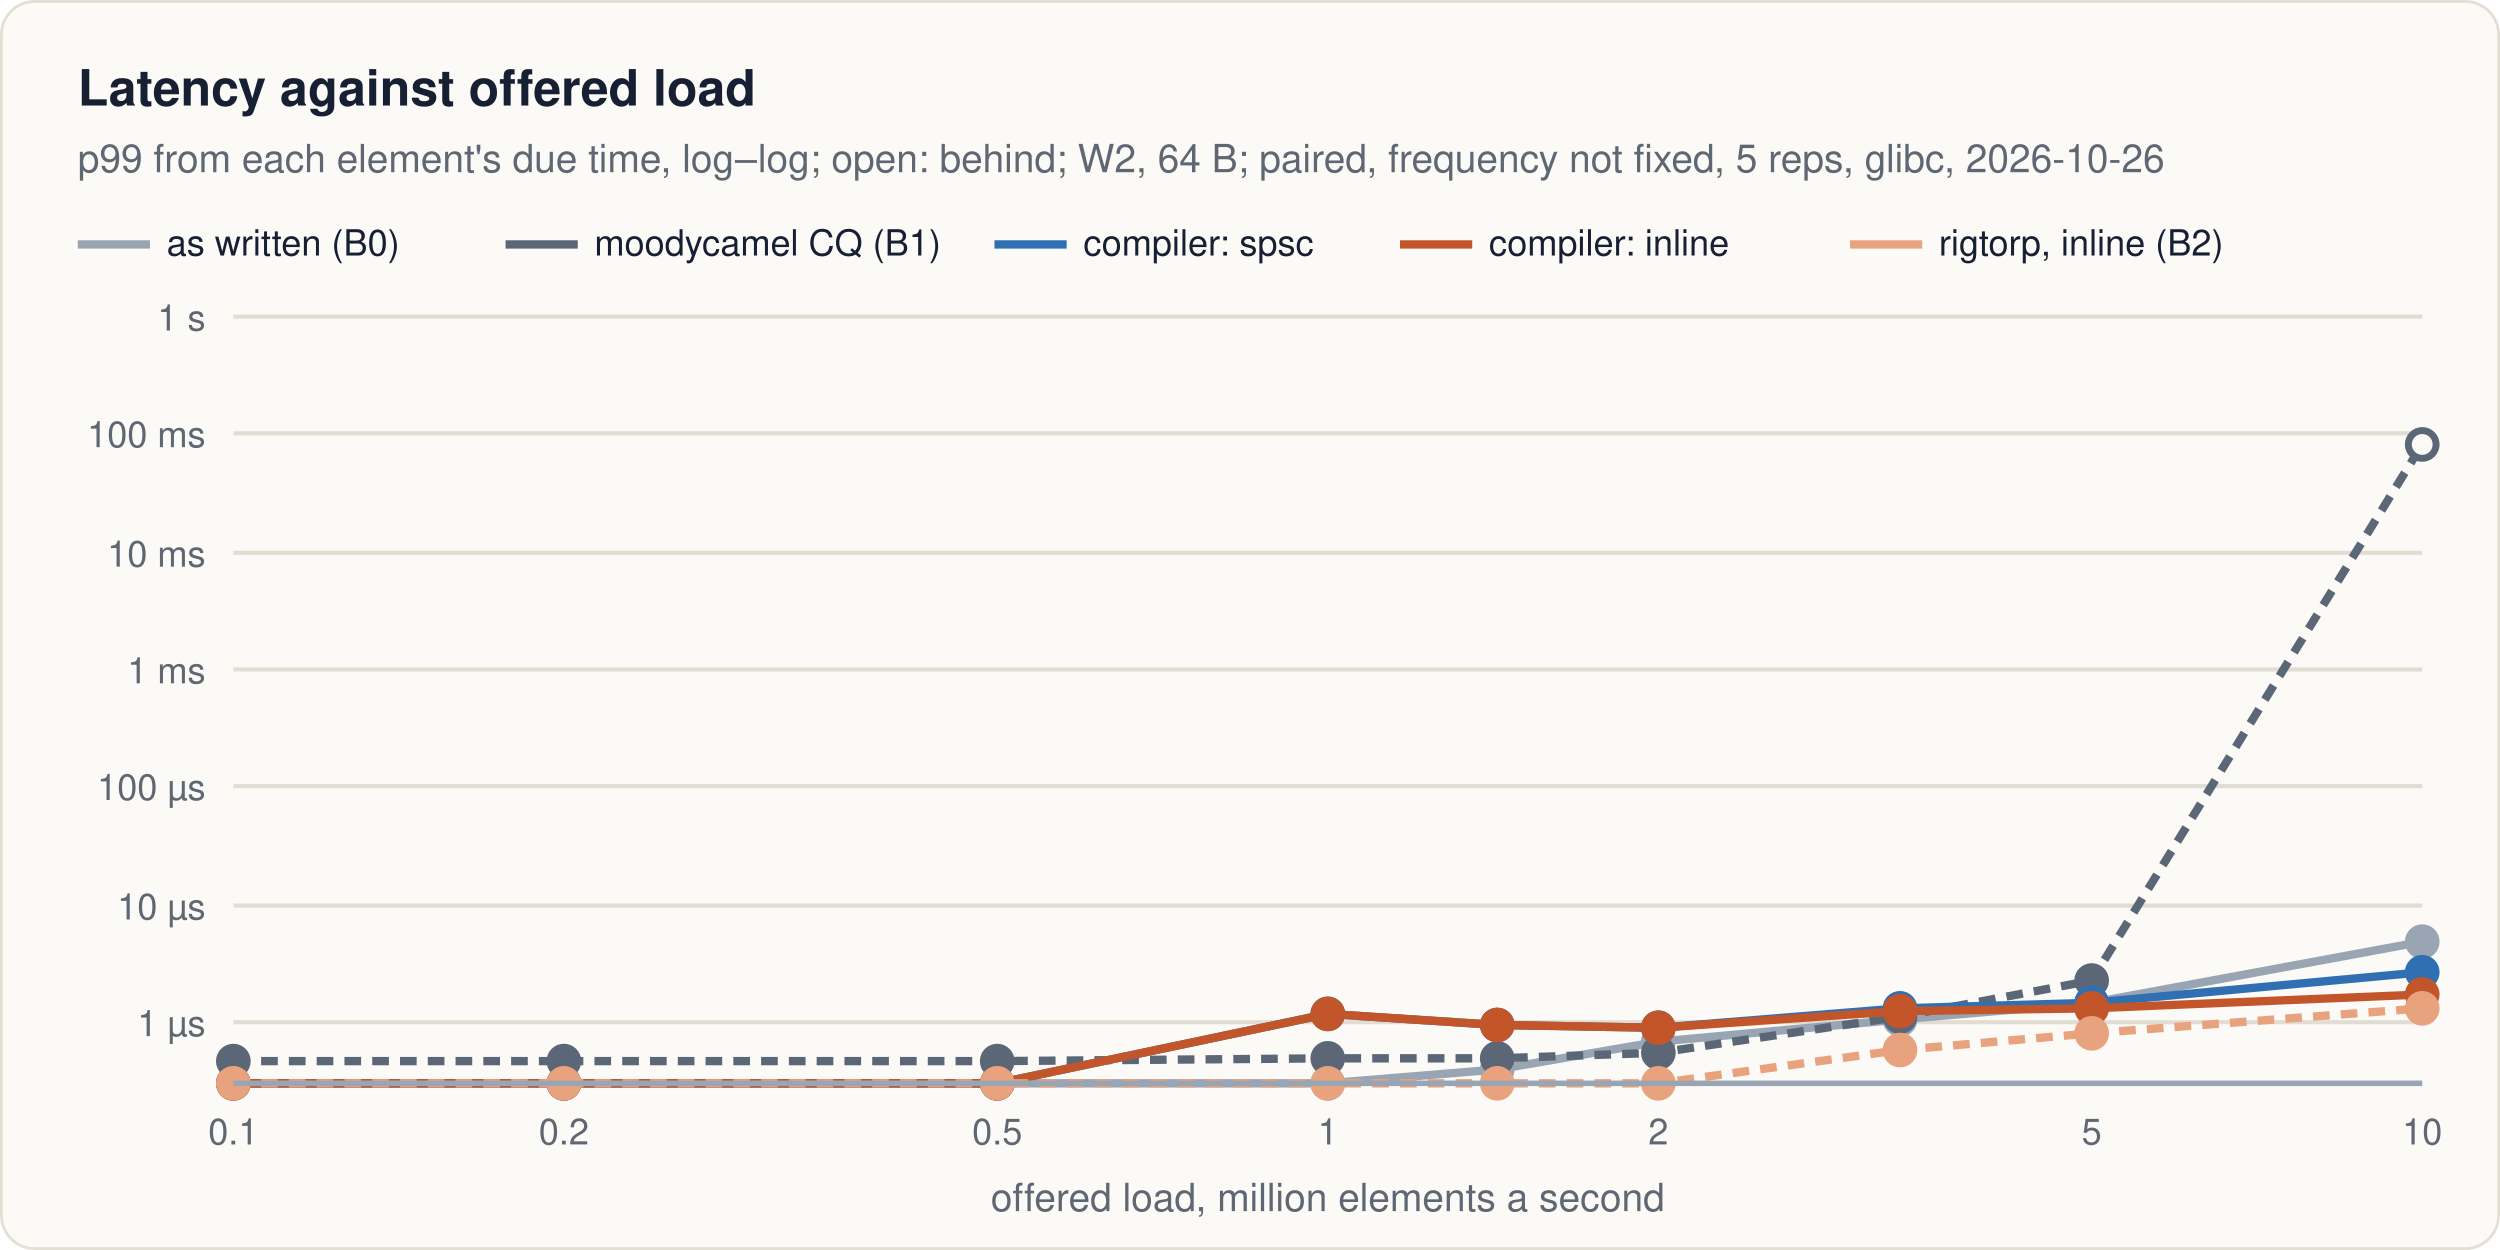
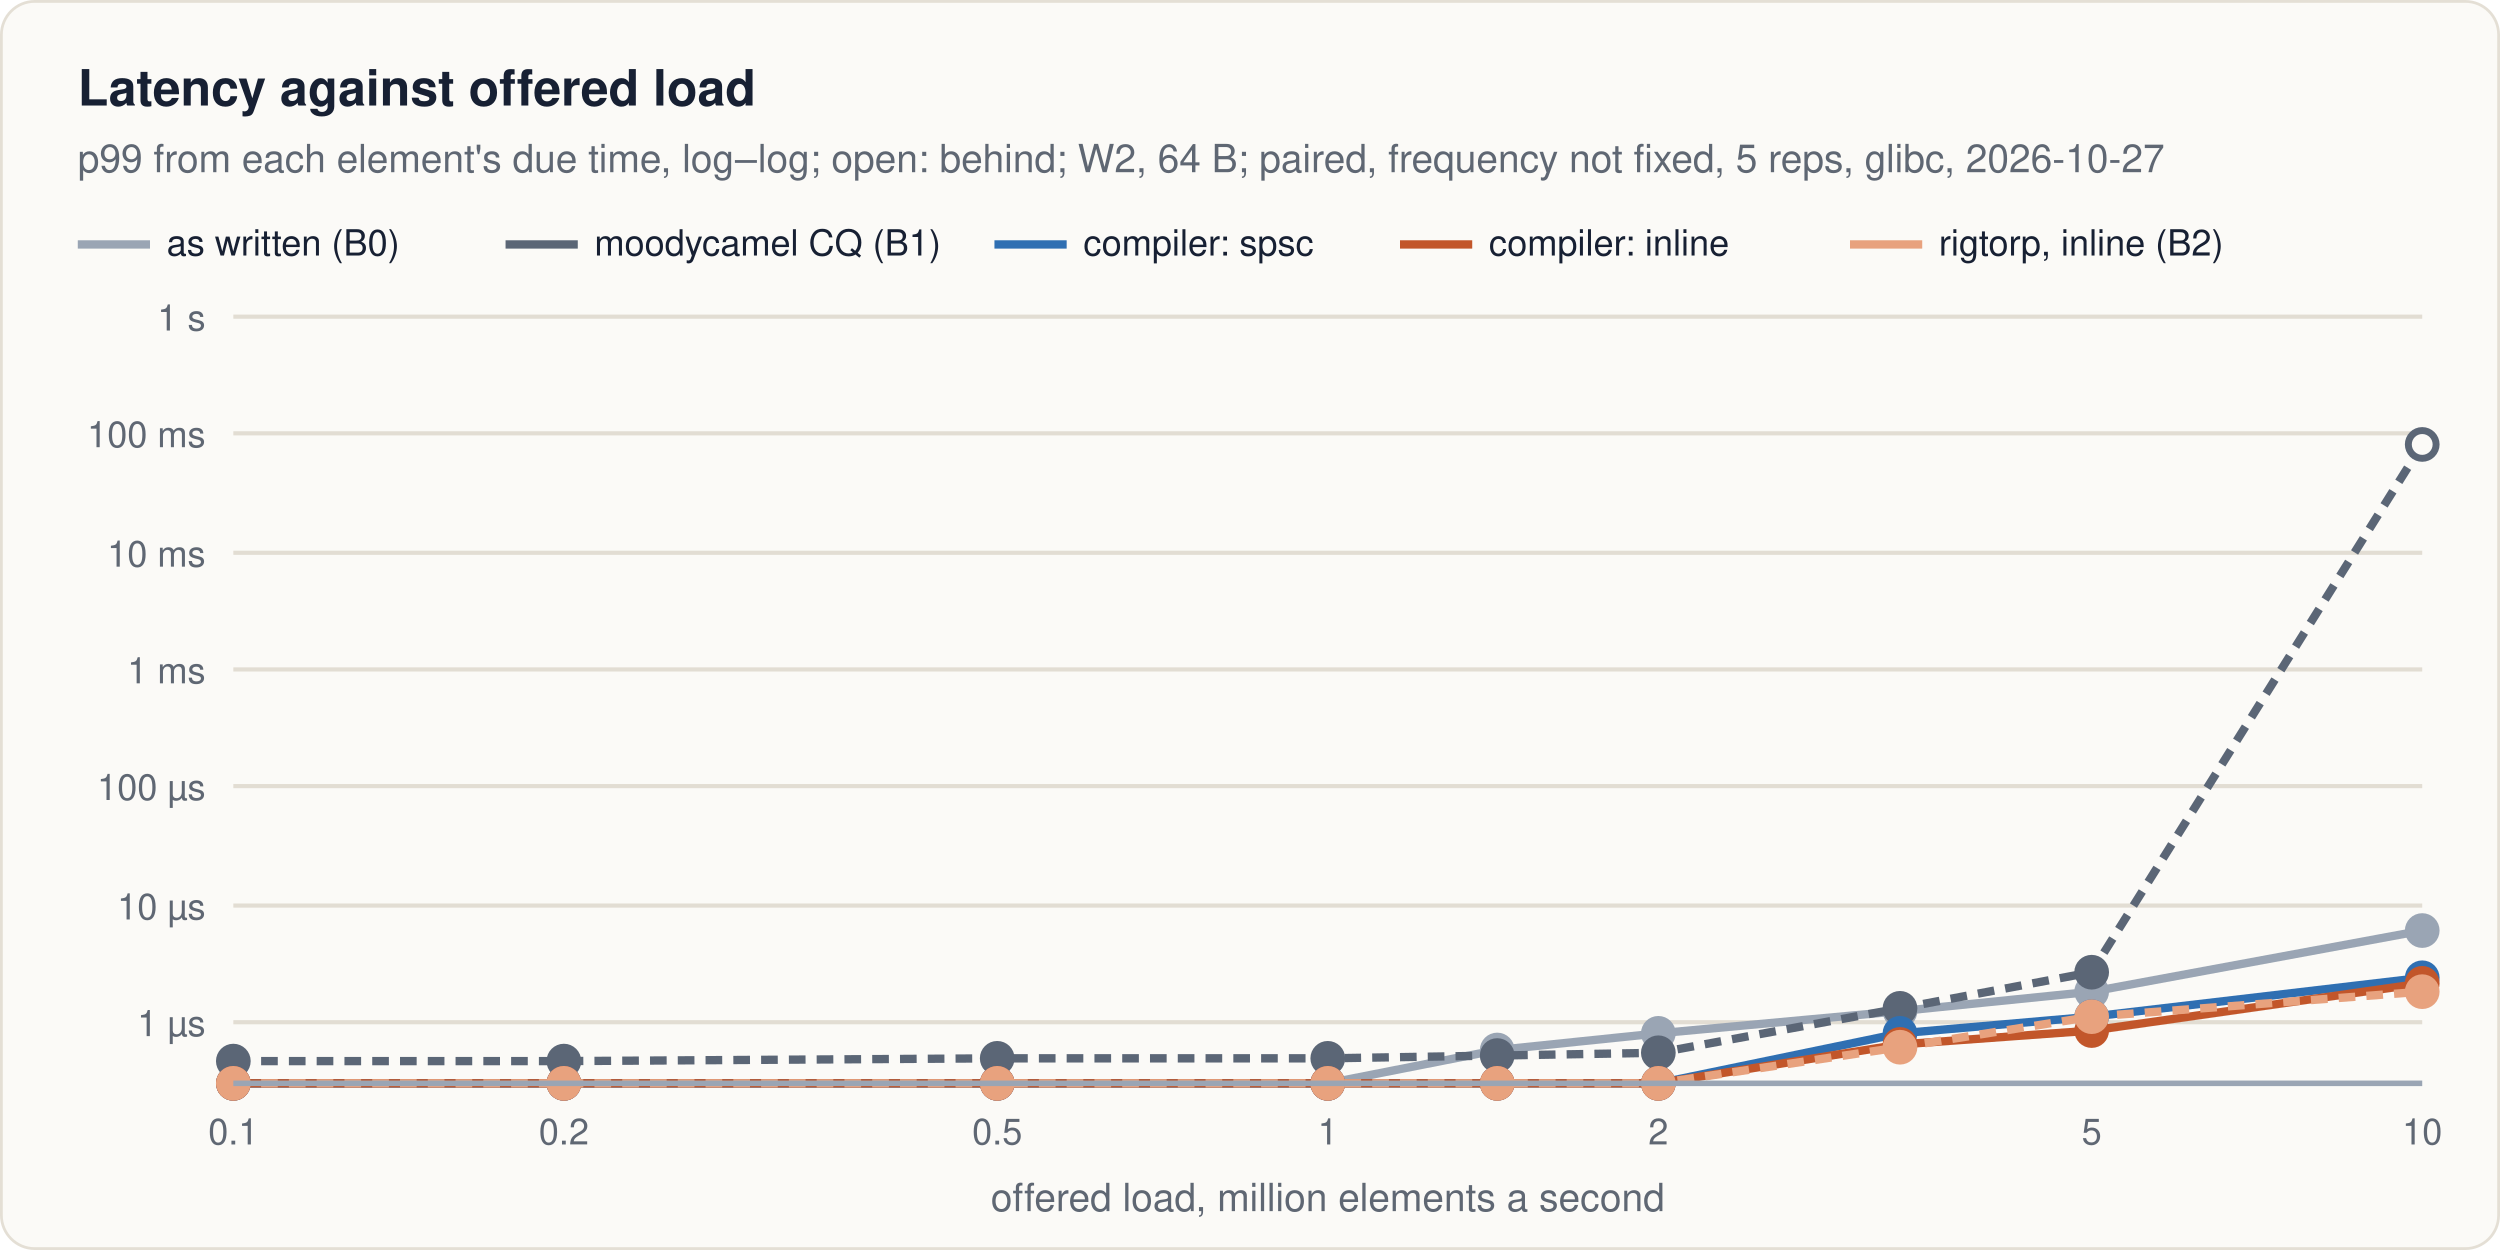
<svg xmlns="http://www.w3.org/2000/svg" width="900" height="450" viewBox="0 0 900 450" font-family="IBM Plex Sans, Segoe UI, Helvetica, Arial, sans-serif" role="img" aria-label="W2 p99 latency against offered load">
  <rect x="0.5" y="0.5" width="899" height="449" rx="12" fill="#FBFAF7" stroke="#E4DFD5" />
  <text x="28" y="38" font-size="18" fill="#172033" text-anchor="start" font-weight="600">Latency against offered load</text>
-   <text x="28" y="62" font-size="14" fill="#5F6773" text-anchor="start">p99 from each element's due time, log–log; open: behind; W2, 64 B; paired, frequency not fixed, 5 reps, glibc, 2026-10-26</text>
+   <text x="28" y="62" font-size="14" fill="#5F6773" text-anchor="start">p99 from each element's due time, log–log; open: behind; W2, 64 B; paired, frequency not fixed, 5 reps, glibc, 2026-10-27</text>
  <line x1="28" y1="88" x2="54" y2="88" stroke="#9AA5B4" stroke-width="3" />
  <text x="60" y="92" font-size="13" fill="#172033" text-anchor="start">as written (B0)</text>
  <line x1="182" y1="88" x2="208" y2="88" stroke="#5B6676" stroke-width="3" />
  <text x="214" y="92" font-size="13" fill="#172033" text-anchor="start">moodycamel CQ (B1)</text>
  <line x1="358" y1="88" x2="384" y2="88" stroke="#2F6FB2" stroke-width="3" />
  <text x="390" y="92" font-size="13" fill="#172033" text-anchor="start">compiler: spsc</text>
  <line x1="504" y1="88" x2="530" y2="88" stroke="#C2562A" stroke-width="3" />
  <text x="536" y="92" font-size="13" fill="#172033" text-anchor="start">compiler: inline</text>
  <line x1="666" y1="88" x2="692" y2="88" stroke="#E8A27E" stroke-width="3" />
  <text x="698" y="92" font-size="13" fill="#172033" text-anchor="start">rigtorp, inline (B2)</text>
  <line x1="84" y1="368" x2="872" y2="368" stroke="#E2DDD3" stroke-width="1.5" />
  <text x="74" y="373" font-size="13" fill="#5F6773" text-anchor="end">1 µs</text>
  <line x1="84" y1="326" x2="872" y2="326" stroke="#E2DDD3" stroke-width="1.5" />
  <text x="74" y="331" font-size="13" fill="#5F6773" text-anchor="end">10 µs</text>
  <line x1="84" y1="283" x2="872" y2="283" stroke="#E2DDD3" stroke-width="1.5" />
  <text x="74" y="288" font-size="13" fill="#5F6773" text-anchor="end">100 µs</text>
  <line x1="84" y1="241" x2="872" y2="241" stroke="#E2DDD3" stroke-width="1.5" />
  <text x="74" y="246" font-size="13" fill="#5F6773" text-anchor="end">1 ms</text>
  <line x1="84" y1="199" x2="872" y2="199" stroke="#E2DDD3" stroke-width="1.5" />
  <text x="74" y="204" font-size="13" fill="#5F6773" text-anchor="end">10 ms</text>
  <line x1="84" y1="156" x2="872" y2="156" stroke="#E2DDD3" stroke-width="1.5" />
  <text x="74" y="161" font-size="13" fill="#5F6773" text-anchor="end">100 ms</text>
  <line x1="84" y1="114" x2="872" y2="114" stroke="#E2DDD3" stroke-width="1.5" />
  <text x="74" y="119" font-size="13" fill="#5F6773" text-anchor="end">1 s</text>
  <text x="84" y="412" font-size="13" fill="#5F6773" text-anchor="middle">0.1</text>
  <text x="203" y="412" font-size="13" fill="#5F6773" text-anchor="middle">0.2</text>
  <text x="359" y="412" font-size="13" fill="#5F6773" text-anchor="middle">0.5</text>
  <text x="478" y="412" font-size="13" fill="#5F6773" text-anchor="middle">1</text>
  <text x="597" y="412" font-size="13" fill="#5F6773" text-anchor="middle">2</text>
  <text x="753" y="412" font-size="13" fill="#5F6773" text-anchor="middle">5</text>
  <text x="872" y="412" font-size="13" fill="#5F6773" text-anchor="middle">10</text>
  <text x="478" y="436" font-size="14" fill="#5F6773" text-anchor="middle">offered load, million elements a second</text>
-   <path d="M84,390 L203,390 L359,390 L478,390 L539,385 L597,375 L684,367 L753,361 L872,339" fill="none" stroke="#9AA5B4" stroke-width="3" stroke-linejoin="round" />
+   <path d="M84,390 L203,390 L359,390 L478,390 L539,378 L597,372 L684,364 L753,357 L872,335" fill="none" stroke="#9AA5B4" stroke-width="3" stroke-linejoin="round" />
  <circle cx="84" cy="390" r="5" fill="#9AA5B4" stroke="#9AA5B4" stroke-width="2.5" />
  <circle cx="203" cy="390" r="5" fill="#9AA5B4" stroke="#9AA5B4" stroke-width="2.5" />
  <circle cx="359" cy="390" r="5" fill="#9AA5B4" stroke="#9AA5B4" stroke-width="2.5" />
  <circle cx="478" cy="390" r="5" fill="#9AA5B4" stroke="#9AA5B4" stroke-width="2.5" />
-   <circle cx="539" cy="385" r="5" fill="#9AA5B4" stroke="#9AA5B4" stroke-width="2.5" />
-   <circle cx="597" cy="375" r="5" fill="#9AA5B4" stroke="#9AA5B4" stroke-width="2.5" />
-   <circle cx="684" cy="367" r="5" fill="#9AA5B4" stroke="#9AA5B4" stroke-width="2.5" />
-   <circle cx="753" cy="361" r="5" fill="#9AA5B4" stroke="#9AA5B4" stroke-width="2.5" />
-   <circle cx="872" cy="339" r="5" fill="#9AA5B4" stroke="#9AA5B4" stroke-width="2.5" />
-   <path d="M84,382 L203,382 L359,382 L478,381 L539,381 L597,379 L684,366 L753,353 L872,160" fill="none" stroke="#5B6676" stroke-width="3" stroke-linejoin="round" stroke-dasharray="6 4" />
+   <circle cx="539" cy="378" r="5" fill="#9AA5B4" stroke="#9AA5B4" stroke-width="2.5" />
+   <circle cx="597" cy="372" r="5" fill="#9AA5B4" stroke="#9AA5B4" stroke-width="2.5" />
+   <circle cx="684" cy="364" r="5" fill="#9AA5B4" stroke="#9AA5B4" stroke-width="2.5" />
+   <circle cx="753" cy="357" r="5" fill="#9AA5B4" stroke="#9AA5B4" stroke-width="2.5" />
+   <circle cx="872" cy="335" r="5" fill="#9AA5B4" stroke="#9AA5B4" stroke-width="2.5" />
+   <path d="M84,382 L203,382 L359,381 L478,381 L539,380 L597,379 L684,363 L753,350 L872,160" fill="none" stroke="#5B6676" stroke-width="3" stroke-linejoin="round" stroke-dasharray="6 4" />
  <circle cx="84" cy="382" r="5" fill="#5B6676" stroke="#5B6676" stroke-width="2.5" />
  <circle cx="203" cy="382" r="5" fill="#5B6676" stroke="#5B6676" stroke-width="2.5" />
-   <circle cx="359" cy="382" r="5" fill="#5B6676" stroke="#5B6676" stroke-width="2.5" />
+   <circle cx="359" cy="381" r="5" fill="#5B6676" stroke="#5B6676" stroke-width="2.5" />
  <circle cx="478" cy="381" r="5" fill="#5B6676" stroke="#5B6676" stroke-width="2.5" />
-   <circle cx="539" cy="381" r="5" fill="#5B6676" stroke="#5B6676" stroke-width="2.5" />
+   <circle cx="539" cy="380" r="5" fill="#5B6676" stroke="#5B6676" stroke-width="2.5" />
  <circle cx="597" cy="379" r="5" fill="#5B6676" stroke="#5B6676" stroke-width="2.5" />
-   <circle cx="684" cy="366" r="5" fill="#5B6676" stroke="#5B6676" stroke-width="2.5" />
-   <circle cx="753" cy="353" r="5" fill="#5B6676" stroke="#5B6676" stroke-width="2.5" />
+   <circle cx="684" cy="363" r="5" fill="#5B6676" stroke="#5B6676" stroke-width="2.5" />
+   <circle cx="753" cy="350" r="5" fill="#5B6676" stroke="#5B6676" stroke-width="2.5" />
  <circle cx="872" cy="160" r="5" fill="#FBFAF7" stroke="#5B6676" stroke-width="2.5" />
-   <path d="M84,390 L203,390 L359,390 L478,365 L539,369 L597,370 L684,363 L753,361 L872,350" fill="none" stroke="#2F6FB2" stroke-width="3" stroke-linejoin="round" />
+   <path d="M84,390 L203,390 L359,390 L478,390 L539,390 L597,390 L684,372 L753,366 L872,352" fill="none" stroke="#2F6FB2" stroke-width="3" stroke-linejoin="round" />
  <circle cx="84" cy="390" r="5" fill="#2F6FB2" stroke="#2F6FB2" stroke-width="2.5" />
  <circle cx="203" cy="390" r="5" fill="#2F6FB2" stroke="#2F6FB2" stroke-width="2.5" />
  <circle cx="359" cy="390" r="5" fill="#2F6FB2" stroke="#2F6FB2" stroke-width="2.5" />
-   <circle cx="478" cy="365" r="5" fill="#2F6FB2" stroke="#2F6FB2" stroke-width="2.5" />
-   <circle cx="539" cy="369" r="5" fill="#2F6FB2" stroke="#2F6FB2" stroke-width="2.5" />
-   <circle cx="597" cy="370" r="5" fill="#2F6FB2" stroke="#2F6FB2" stroke-width="2.5" />
-   <circle cx="684" cy="363" r="5" fill="#2F6FB2" stroke="#2F6FB2" stroke-width="2.5" />
-   <circle cx="753" cy="361" r="5" fill="#2F6FB2" stroke="#2F6FB2" stroke-width="2.5" />
-   <circle cx="872" cy="350" r="5" fill="#2F6FB2" stroke="#2F6FB2" stroke-width="2.5" />
-   <path d="M84,390 L203,390 L359,390 L478,365 L539,369 L597,370 L684,364 L753,363 L872,358" fill="none" stroke="#C2562A" stroke-width="3" stroke-linejoin="round" />
+   <circle cx="478" cy="390" r="5" fill="#2F6FB2" stroke="#2F6FB2" stroke-width="2.5" />
+   <circle cx="539" cy="390" r="5" fill="#2F6FB2" stroke="#2F6FB2" stroke-width="2.5" />
+   <circle cx="597" cy="390" r="5" fill="#2F6FB2" stroke="#2F6FB2" stroke-width="2.5" />
+   <circle cx="684" cy="372" r="5" fill="#2F6FB2" stroke="#2F6FB2" stroke-width="2.5" />
+   <circle cx="753" cy="366" r="5" fill="#2F6FB2" stroke="#2F6FB2" stroke-width="2.5" />
+   <circle cx="872" cy="352" r="5" fill="#2F6FB2" stroke="#2F6FB2" stroke-width="2.5" />
+   <path d="M84,390 L203,390 L359,390 L478,390 L539,390 L597,390 L684,376 L753,371 L872,354" fill="none" stroke="#C2562A" stroke-width="3" stroke-linejoin="round" />
  <circle cx="84" cy="390" r="5" fill="#C2562A" stroke="#C2562A" stroke-width="2.5" />
  <circle cx="203" cy="390" r="5" fill="#C2562A" stroke="#C2562A" stroke-width="2.5" />
  <circle cx="359" cy="390" r="5" fill="#C2562A" stroke="#C2562A" stroke-width="2.5" />
-   <circle cx="478" cy="365" r="5" fill="#C2562A" stroke="#C2562A" stroke-width="2.5" />
-   <circle cx="539" cy="369" r="5" fill="#C2562A" stroke="#C2562A" stroke-width="2.5" />
-   <circle cx="597" cy="370" r="5" fill="#C2562A" stroke="#C2562A" stroke-width="2.5" />
-   <circle cx="684" cy="364" r="5" fill="#C2562A" stroke="#C2562A" stroke-width="2.5" />
-   <circle cx="753" cy="363" r="5" fill="#C2562A" stroke="#C2562A" stroke-width="2.5" />
-   <circle cx="872" cy="358" r="5" fill="#C2562A" stroke="#C2562A" stroke-width="2.5" />
-   <path d="M84,390 L203,390 L359,390 L478,390 L539,390 L597,390 L684,378 L753,372 L872,363" fill="none" stroke="#E8A27E" stroke-width="3" stroke-linejoin="round" stroke-dasharray="6 4" />
+   <circle cx="478" cy="390" r="5" fill="#C2562A" stroke="#C2562A" stroke-width="2.5" />
+   <circle cx="539" cy="390" r="5" fill="#C2562A" stroke="#C2562A" stroke-width="2.5" />
+   <circle cx="597" cy="390" r="5" fill="#C2562A" stroke="#C2562A" stroke-width="2.5" />
+   <circle cx="684" cy="376" r="5" fill="#C2562A" stroke="#C2562A" stroke-width="2.5" />
+   <circle cx="753" cy="371" r="5" fill="#C2562A" stroke="#C2562A" stroke-width="2.5" />
+   <circle cx="872" cy="354" r="5" fill="#C2562A" stroke="#C2562A" stroke-width="2.5" />
+   <path d="M84,390 L203,390 L359,390 L478,390 L539,390 L597,390 L684,377 L753,366 L872,357" fill="none" stroke="#E8A27E" stroke-width="3" stroke-linejoin="round" stroke-dasharray="6 4" />
  <circle cx="84" cy="390" r="5" fill="#E8A27E" stroke="#E8A27E" stroke-width="2.5" />
  <circle cx="203" cy="390" r="5" fill="#E8A27E" stroke="#E8A27E" stroke-width="2.5" />
  <circle cx="359" cy="390" r="5" fill="#E8A27E" stroke="#E8A27E" stroke-width="2.5" />
  <circle cx="478" cy="390" r="5" fill="#E8A27E" stroke="#E8A27E" stroke-width="2.5" />
  <circle cx="539" cy="390" r="5" fill="#E8A27E" stroke="#E8A27E" stroke-width="2.5" />
  <circle cx="597" cy="390" r="5" fill="#E8A27E" stroke="#E8A27E" stroke-width="2.5" />
-   <circle cx="684" cy="378" r="5" fill="#E8A27E" stroke="#E8A27E" stroke-width="2.5" />
-   <circle cx="753" cy="372" r="5" fill="#E8A27E" stroke="#E8A27E" stroke-width="2.5" />
-   <circle cx="872" cy="363" r="5" fill="#E8A27E" stroke="#E8A27E" stroke-width="2.5" />
+   <circle cx="684" cy="377" r="5" fill="#E8A27E" stroke="#E8A27E" stroke-width="2.5" />
+   <circle cx="753" cy="366" r="5" fill="#E8A27E" stroke="#E8A27E" stroke-width="2.5" />
+   <circle cx="872" cy="357" r="5" fill="#E8A27E" stroke="#E8A27E" stroke-width="2.5" />
  <line x1="84" y1="390" x2="872" y2="390" stroke="#9AA5B4" stroke-width="2" />
</svg>
